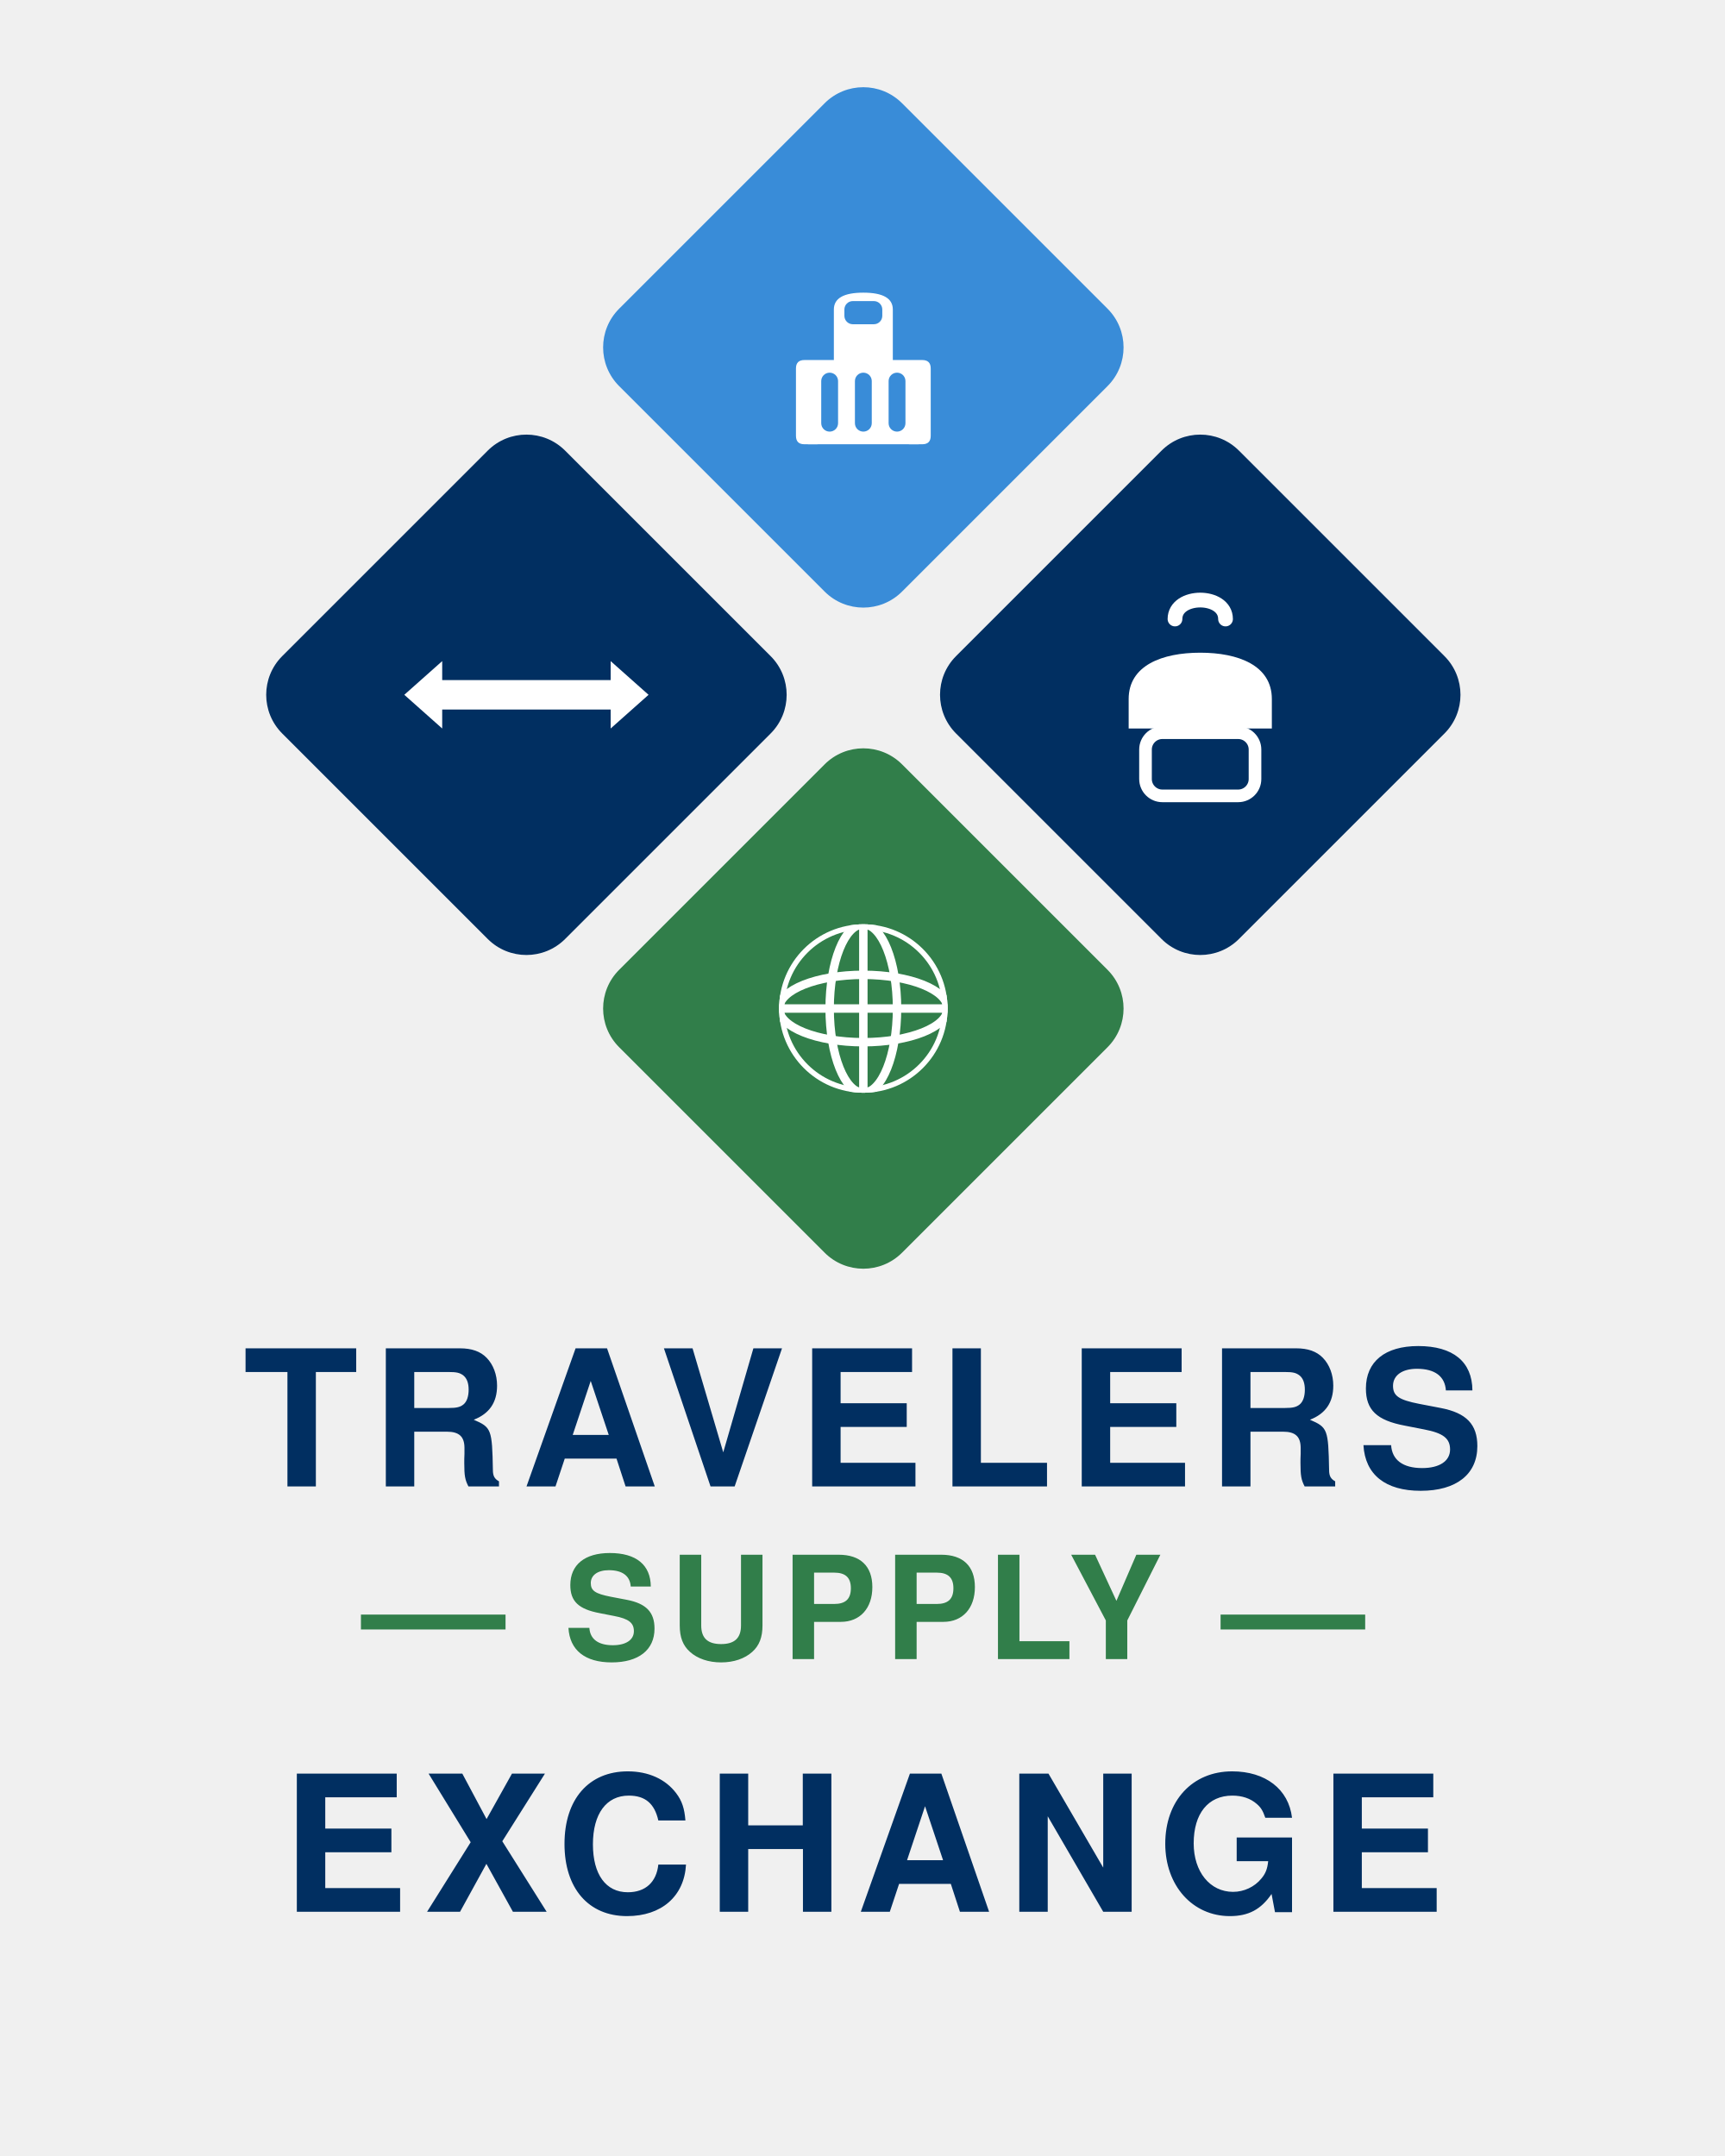
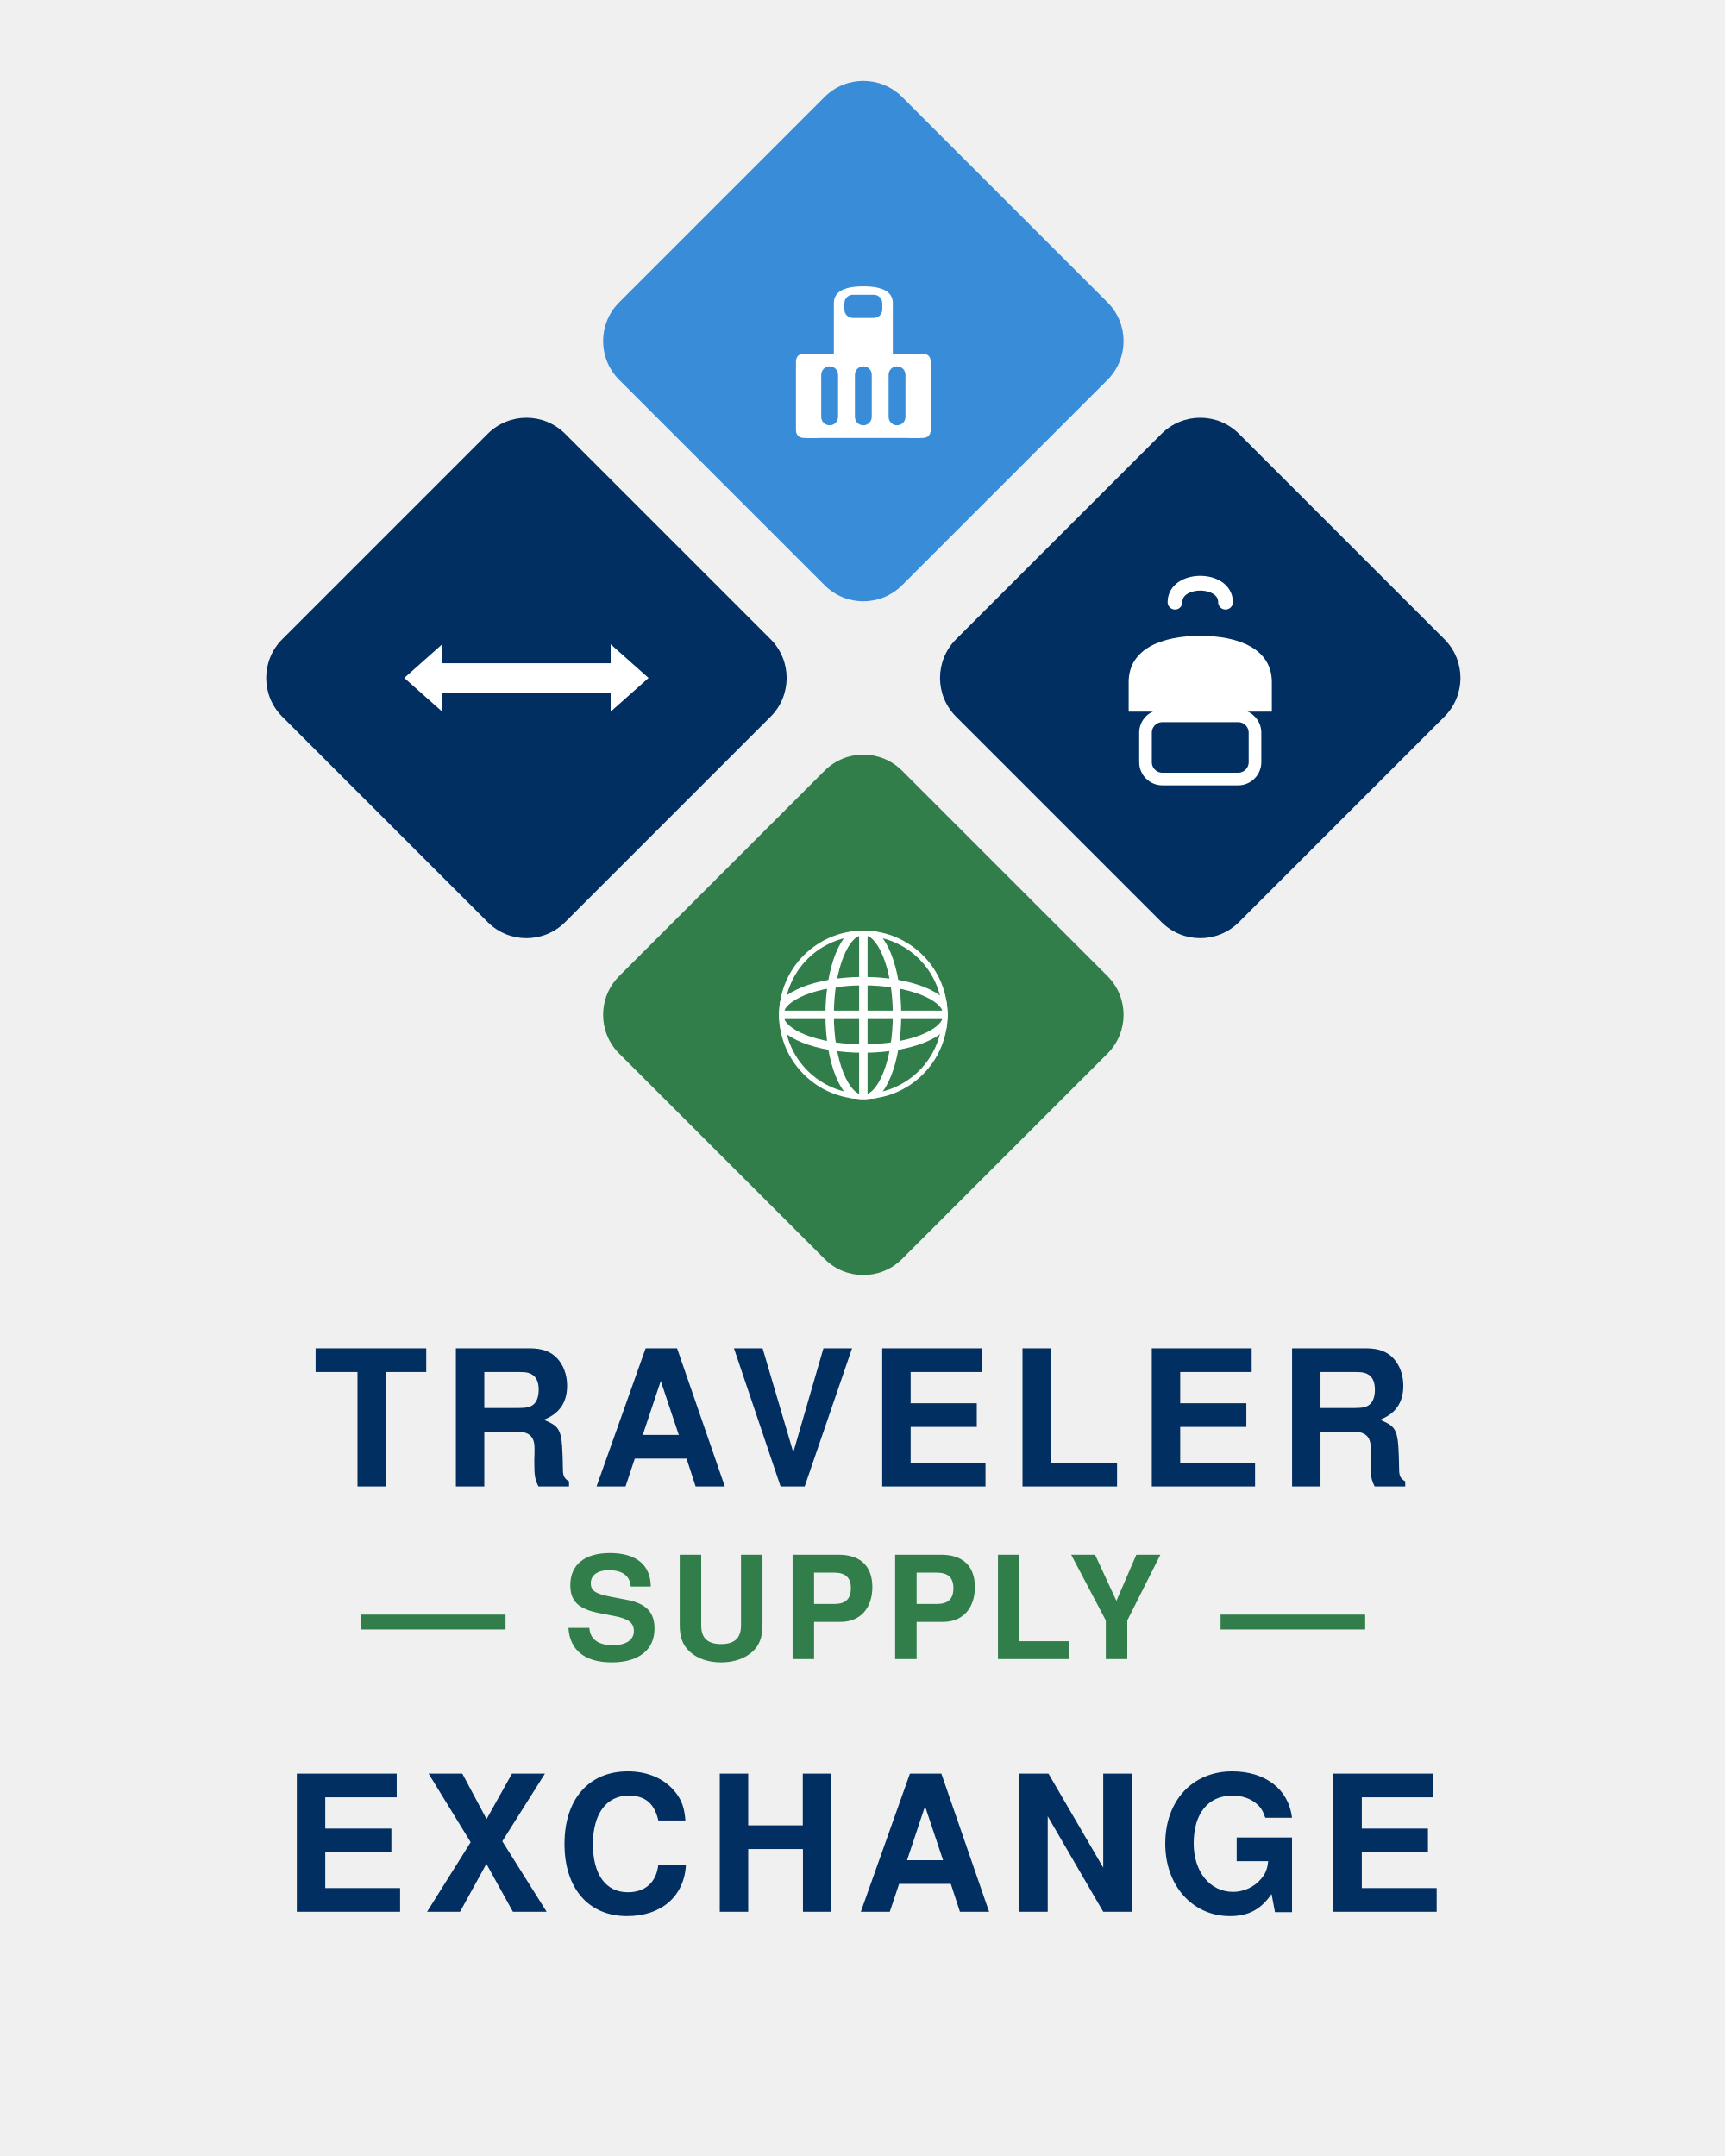
- <svg xmlns="http://www.w3.org/2000/svg" viewBox="0 0 819 1024" fill="none" role="img" aria-label="Travelers Supply Exchange">
+ <svg xmlns="http://www.w3.org/2000/svg" viewBox="0 0 819 1024" fill="none" role="img" aria-label="Traveler Supply Exchange" data-tse-logo-version="2" data-tse-logo-layout="stacked" data-tse-logo-status="latest">
  <defs>
    <clipPath id="clip-top">
-       <rect x="315" y="70" width="190" height="190" rx="26" transform="rotate(45 410 165)" />
+       <rect x="315" y="67" width="190" height="190" rx="26" transform="rotate(45 410 162)" />
    </clipPath>
    <clipPath id="clip-left">
-       <rect x="155" y="235" width="190" height="190" rx="26" transform="rotate(45 250 330)" />
+       <rect x="155" y="227" width="190" height="190" rx="26" transform="rotate(45 250 322)" />
    </clipPath>
    <clipPath id="clip-right">
-       <rect x="475" y="235" width="190" height="190" rx="26" transform="rotate(45 570 330)" />
+       <rect x="475" y="227" width="190" height="190" rx="26" transform="rotate(45 570 322)" />
    </clipPath>
    <clipPath id="clip-bottom">
-       <rect x="315" y="384" width="190" height="190" rx="26" transform="rotate(45 410 479)" />
+       <rect x="315" y="387" width="190" height="190" rx="26" transform="rotate(45 410 482)" />
    </clipPath>
    <clipPath id="clip-globe">
-       <circle cx="410" cy="479" r="40" />
+       <circle cx="410" cy="482" r="40" />
    </clipPath>
    <style>
      .wordmark {
        font-family: "Arial Black", "Helvetica Neue", Helvetica, Arial, sans-serif;
        font-weight: 900;
        text-anchor: middle;
      }
-       .travelers, .exchange { fill: #012F61; }
+       .traveler, .exchange { fill: #012F61; }
      .supply { fill: #317E4A; }
    </style>
  </defs>
  <g id="icon-mark">
-     <rect x="315" y="70" width="190" height="190" rx="26" transform="rotate(45 410 165)" fill="#398CD8" />
-     <rect x="155" y="235" width="190" height="190" rx="26" transform="rotate(45 250 330)" fill="#012F61" />
-     <rect x="475" y="235" width="190" height="190" rx="26" transform="rotate(45 570 330)" fill="#012F61" />
-     <rect x="315" y="384" width="190" height="190" rx="26" transform="rotate(45 410 479)" fill="#317E4A" />
+     <rect x="315" y="67" width="190" height="190" rx="26" transform="rotate(45 410 162)" fill="#398CD8" />
+     <rect x="155" y="227" width="190" height="190" rx="26" transform="rotate(45 250 322)" fill="#012F61" />
+     <rect x="475" y="227" width="190" height="190" rx="26" transform="rotate(45 570 322)" fill="#012F61" />
+     <rect x="315" y="387" width="190" height="190" rx="26" transform="rotate(45 410 482)" fill="#317E4A" />
    <g clip-path="url(#clip-top)">
-       <g transform="translate(410 165)">
+       <g transform="translate(410 162)">
        <path fill="#FFFFFF" d="M-28 6 L-14 6 L-14 -18 Q-14 -26 0 -26 Q14 -26 14 -18 L14 6 L28 6 Q32 6 32 10 L32 42 Q32 46 28 46 L-28 46 Q-32 46 -32 42 L-32 10 Q-32 6 -28 6 Z" />
        <rect x="-9" y="-22" width="18" height="11" rx="4" fill="#398CD8" />
        <rect x="-20" y="12" width="8" height="28" rx="4" fill="#398CD8" />
        <rect x="-4" y="12" width="8" height="28" rx="4" fill="#398CD8" />
        <rect x="12" y="12" width="8" height="28" rx="4" fill="#398CD8" />
        <rect x="-30" y="38" width="12" height="8" rx="4" fill="#FFFFFF" />
        <rect x="18" y="38" width="12" height="8" rx="4" fill="#FFFFFF" />
      </g>
    </g>
    <g clip-path="url(#clip-left)">
-       <path fill="#FFFFFF" transform="translate(250 330)" d="M-58 0 L-40 -16 L-40 -7 L40 -7 L40 -16 L58 0 L40 16 L40 7 L-40 7 L-40 16 Z" />
+       <path fill="#FFFFFF" transform="translate(250 322)" d="M-58 0 L-40 -16 L-40 -7 L40 -7 L40 -16 L58 0 L40 16 L40 7 L-40 7 L-40 16 Z" />
    </g>
    <g clip-path="url(#clip-right)">
-       <g transform="translate(570 330)">
+       <g transform="translate(570 322)">
        <path d="M-12 -36 C-12 -48 12 -48 12 -36" stroke="#FFFFFF" stroke-width="7" stroke-linecap="round" fill="none" />
        <path d="M-34 2 C-34 -14 -18 -20 0 -20 C18 -20 34 -14 34 2 V16 H-34 Z" fill="#FFFFFF" />
        <rect x="-7" y="6" width="14" height="11" rx="2.5" fill="#FFFFFF" />
        <rect x="-26" y="18" width="52" height="30" rx="8" fill="none" stroke="#FFFFFF" stroke-width="6" />
      </g>
    </g>
    <g clip-path="url(#clip-bottom)">
      <g clip-path="url(#clip-globe)">
-         <circle cx="410" cy="479" r="40" stroke="#FFFFFF" stroke-width="5" fill="none" />
-         <ellipse cx="410" cy="479" rx="16" ry="40" stroke="#FFFFFF" stroke-width="4" fill="none" />
-         <ellipse cx="410" cy="479" rx="40" ry="16" stroke="#FFFFFF" stroke-width="4" fill="none" />
-         <line x1="410" y1="439" x2="410" y2="519" stroke="#FFFFFF" stroke-width="4" />
-         <line x1="370" y1="479" x2="450" y2="479" stroke="#FFFFFF" stroke-width="4" />
+         <circle cx="410" cy="482" r="40" stroke="#FFFFFF" stroke-width="5" fill="none" />
+         <ellipse cx="410" cy="482" rx="16" ry="40" stroke="#FFFFFF" stroke-width="4" fill="none" />
+         <ellipse cx="410" cy="482" rx="40" ry="16" stroke="#FFFFFF" stroke-width="4" fill="none" />
+         <line x1="410" y1="442" x2="410" y2="522" stroke="#FFFFFF" stroke-width="4" />
+         <line x1="370" y1="482" x2="450" y2="482" stroke="#FFFFFF" stroke-width="4" />
      </g>
    </g>
  </g>
-   <text class="wordmark travelers" x="410" y="706" font-size="90" letter-spacing="6.5">TRAVELERS</text>
+   <text class="wordmark traveler" x="410" y="706" font-size="90" letter-spacing="6.5" textLength="613.84" lengthAdjust="spacing">TRAVELER</text>
  <text class="wordmark supply" x="410" y="788" font-size="68" letter-spacing="4.5">— SUPPLY —</text>
  <text class="wordmark exchange" x="410" y="908" font-size="90" letter-spacing="6.5">EXCHANGE</text>
</svg>
